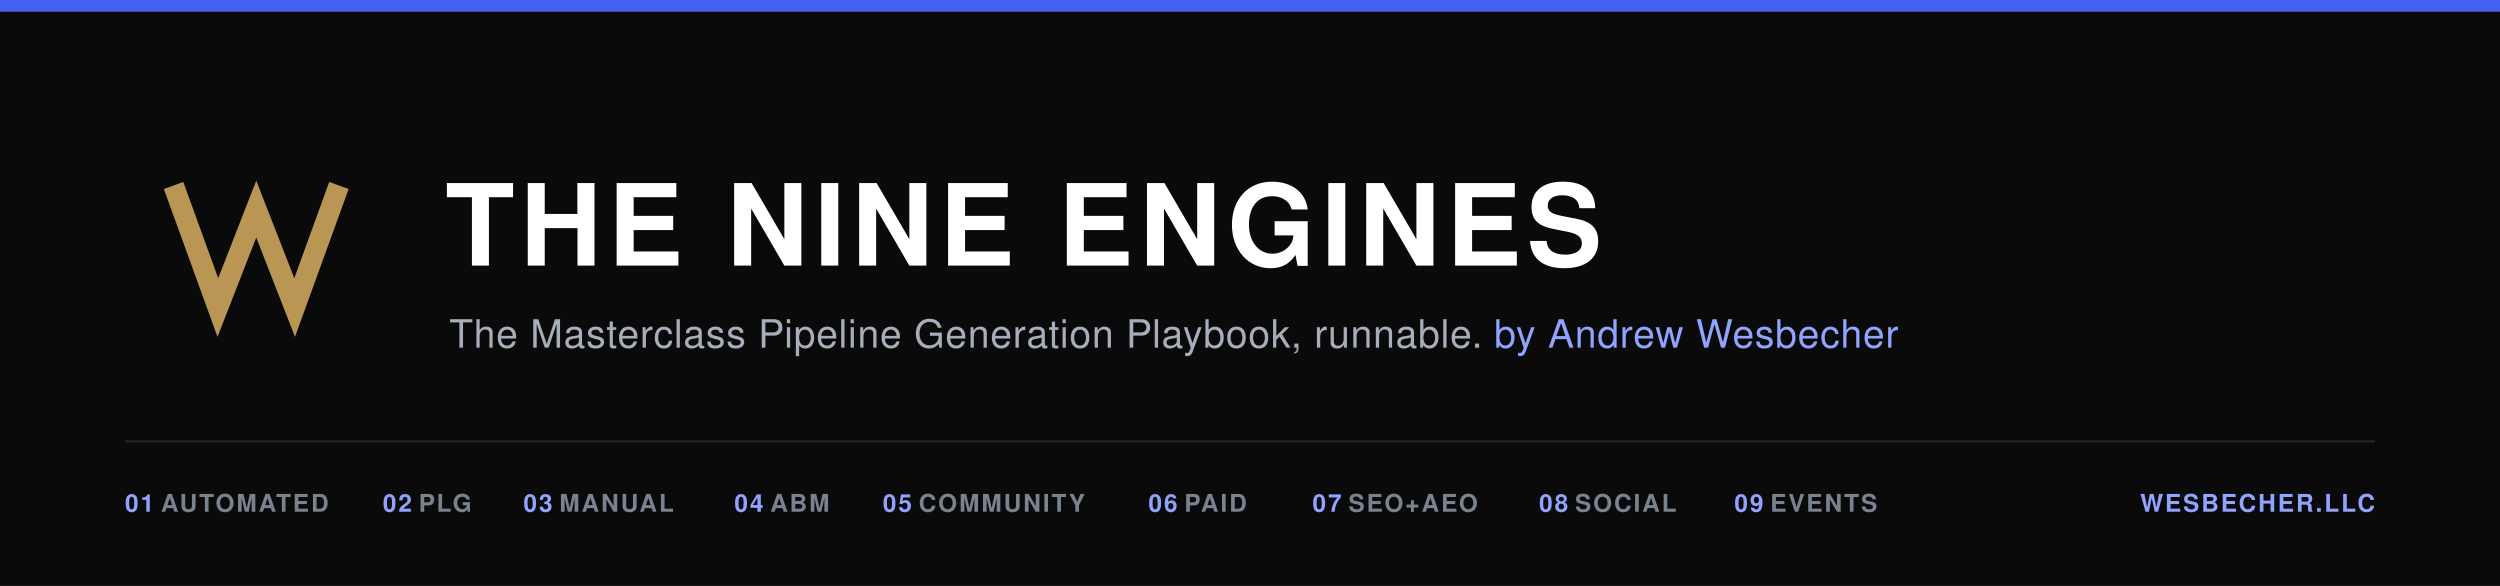
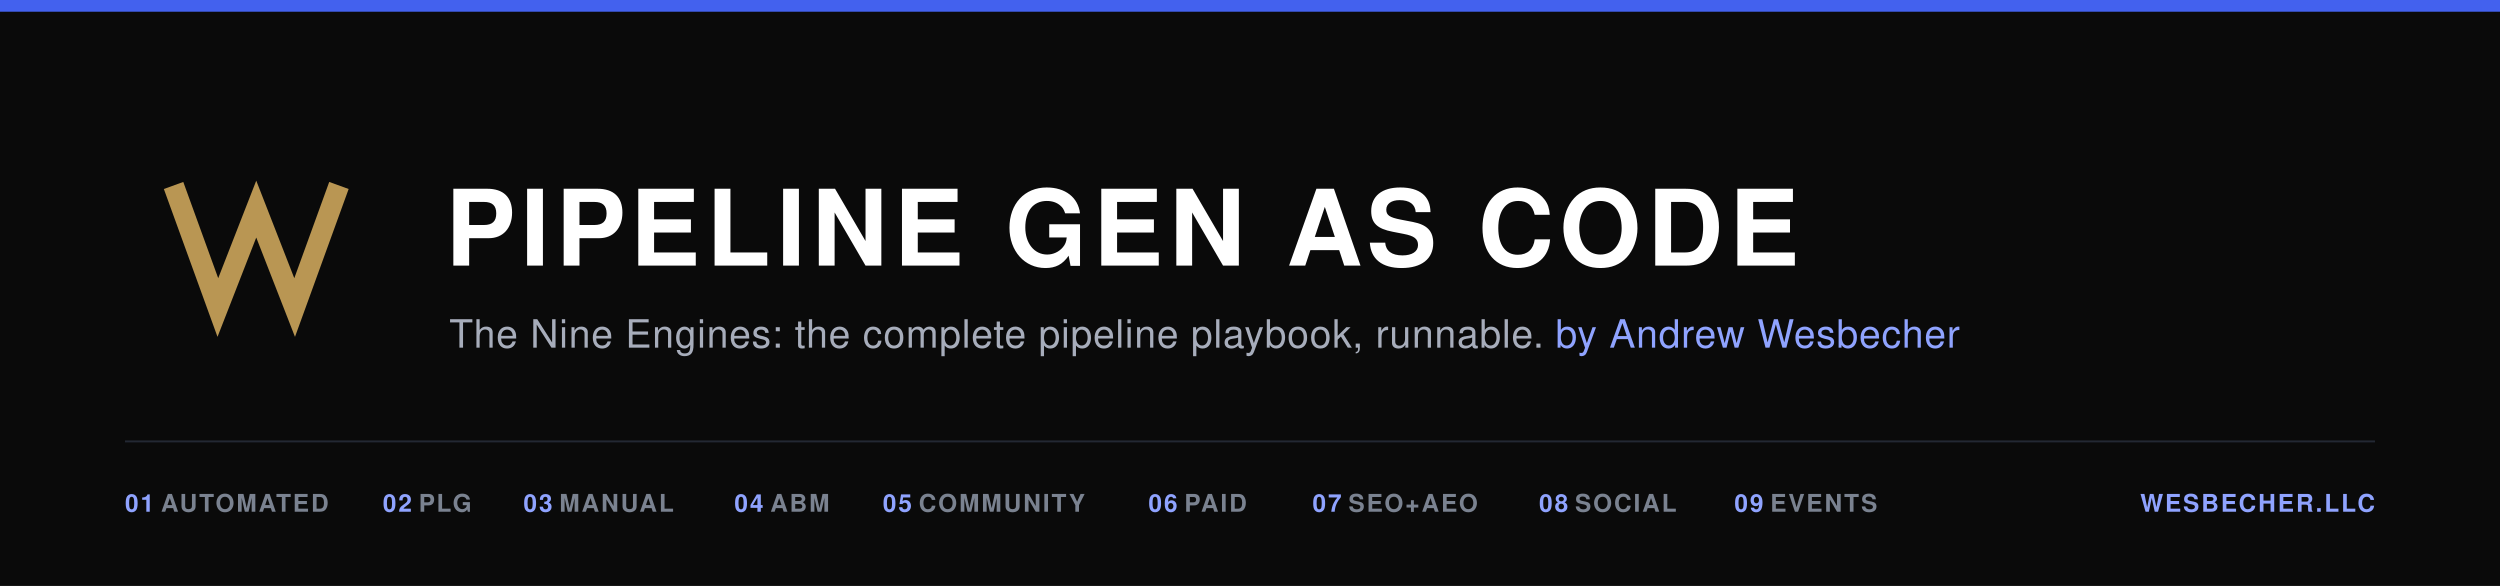
- <svg xmlns="http://www.w3.org/2000/svg" viewBox="0 0 1280 300" width="1280" height="300" role="img" aria-label="The Nine Engines: the Masterclass Pipeline Generation Playbook, by Andrew Wesbecher">
+ <svg xmlns="http://www.w3.org/2000/svg" viewBox="0 0 1280 300" width="1280" height="300" role="img" aria-label="Pipeline gen as code: The Nine Engines playbook by Andrew Wesbecher">
  <rect width="1280" height="300" fill="#0A0A0A" />
  <rect width="1280" height="6" fill="#4361EE" />
  <g transform="translate(64,58) scale(1.05)">
    <path d="M 23.68 35.20 L 45.28 94.72 L 64.00 46.72 L 82.72 94.72 L 104.32 35.20" fill="none" stroke-width="10.08" stroke-linejoin="miter" stroke-linecap="butt" stroke-miterlimit="6" stroke="#B99653" />
  </g>
-   <text x="228" y="136" font-family="Helvetica Neue, Helvetica, Arial, sans-serif" font-size="58" font-weight="700" letter-spacing="3" fill="#FFFFFF">THE NINE ENGINES</text>
-   <text x="230" y="178" font-family="Helvetica Neue, Helvetica, Arial, sans-serif" font-size="20" font-weight="400" letter-spacing="0.4" fill="#A7ADBB">The Masterclass Pipeline Generation Playbook, runnable. <tspan fill="#8FA3FF">by Andrew Wesbecher</tspan>
+   <text x="228" y="136" font-family="Helvetica Neue, Helvetica, Arial, sans-serif" font-size="54" font-weight="700" letter-spacing="3" fill="#FFFFFF">PIPELINE GEN AS CODE</text>
+   <text x="230" y="178" font-family="Helvetica Neue, Helvetica, Arial, sans-serif" font-size="20" font-weight="400" letter-spacing="0.4" fill="#A7ADBB">The Nine Engines: the complete pipeline playbook, runnable. <tspan fill="#8FA3FF">by Andrew Wesbecher</tspan>
  </text>
  <line x1="64" y1="226" x2="1216" y2="226" stroke="#232833" stroke-width="1" />
  <g font-family="Helvetica Neue, Helvetica, Arial, sans-serif" font-size="12.5" font-weight="600" letter-spacing="1">
    <text x="64" y="262">
      <tspan fill="#8FA3FF">01</tspan>
      <tspan fill="#7A8290">AUTOMATED</tspan>
    </text>
    <text x="196" y="262">
      <tspan fill="#8FA3FF">02</tspan>
      <tspan fill="#7A8290">PLG</tspan>
    </text>
    <text x="268" y="262">
      <tspan fill="#8FA3FF">03</tspan>
      <tspan fill="#7A8290">MANUAL</tspan>
    </text>
    <text x="376" y="262">
      <tspan fill="#8FA3FF">04</tspan>
      <tspan fill="#7A8290">ABM</tspan>
    </text>
    <text x="452" y="262">
      <tspan fill="#8FA3FF">05</tspan>
      <tspan fill="#7A8290">COMMUNITY</tspan>
    </text>
    <text x="588" y="262">
      <tspan fill="#8FA3FF">06</tspan>
      <tspan fill="#7A8290">PAID</tspan>
    </text>
    <text x="672" y="262">
      <tspan fill="#8FA3FF">07</tspan>
      <tspan fill="#7A8290">SEO+AEO</tspan>
    </text>
    <text x="788" y="262">
      <tspan fill="#8FA3FF">08</tspan>
      <tspan fill="#7A8290">SOCIAL</tspan>
    </text>
    <text x="888" y="262">
      <tspan fill="#8FA3FF">09</tspan>
      <tspan fill="#7A8290">EVENTS</tspan>
    </text>
    <text x="1216" y="262" text-anchor="end" fill="#8FA3FF">WESBECHER.LLC</text>
  </g>
</svg>
